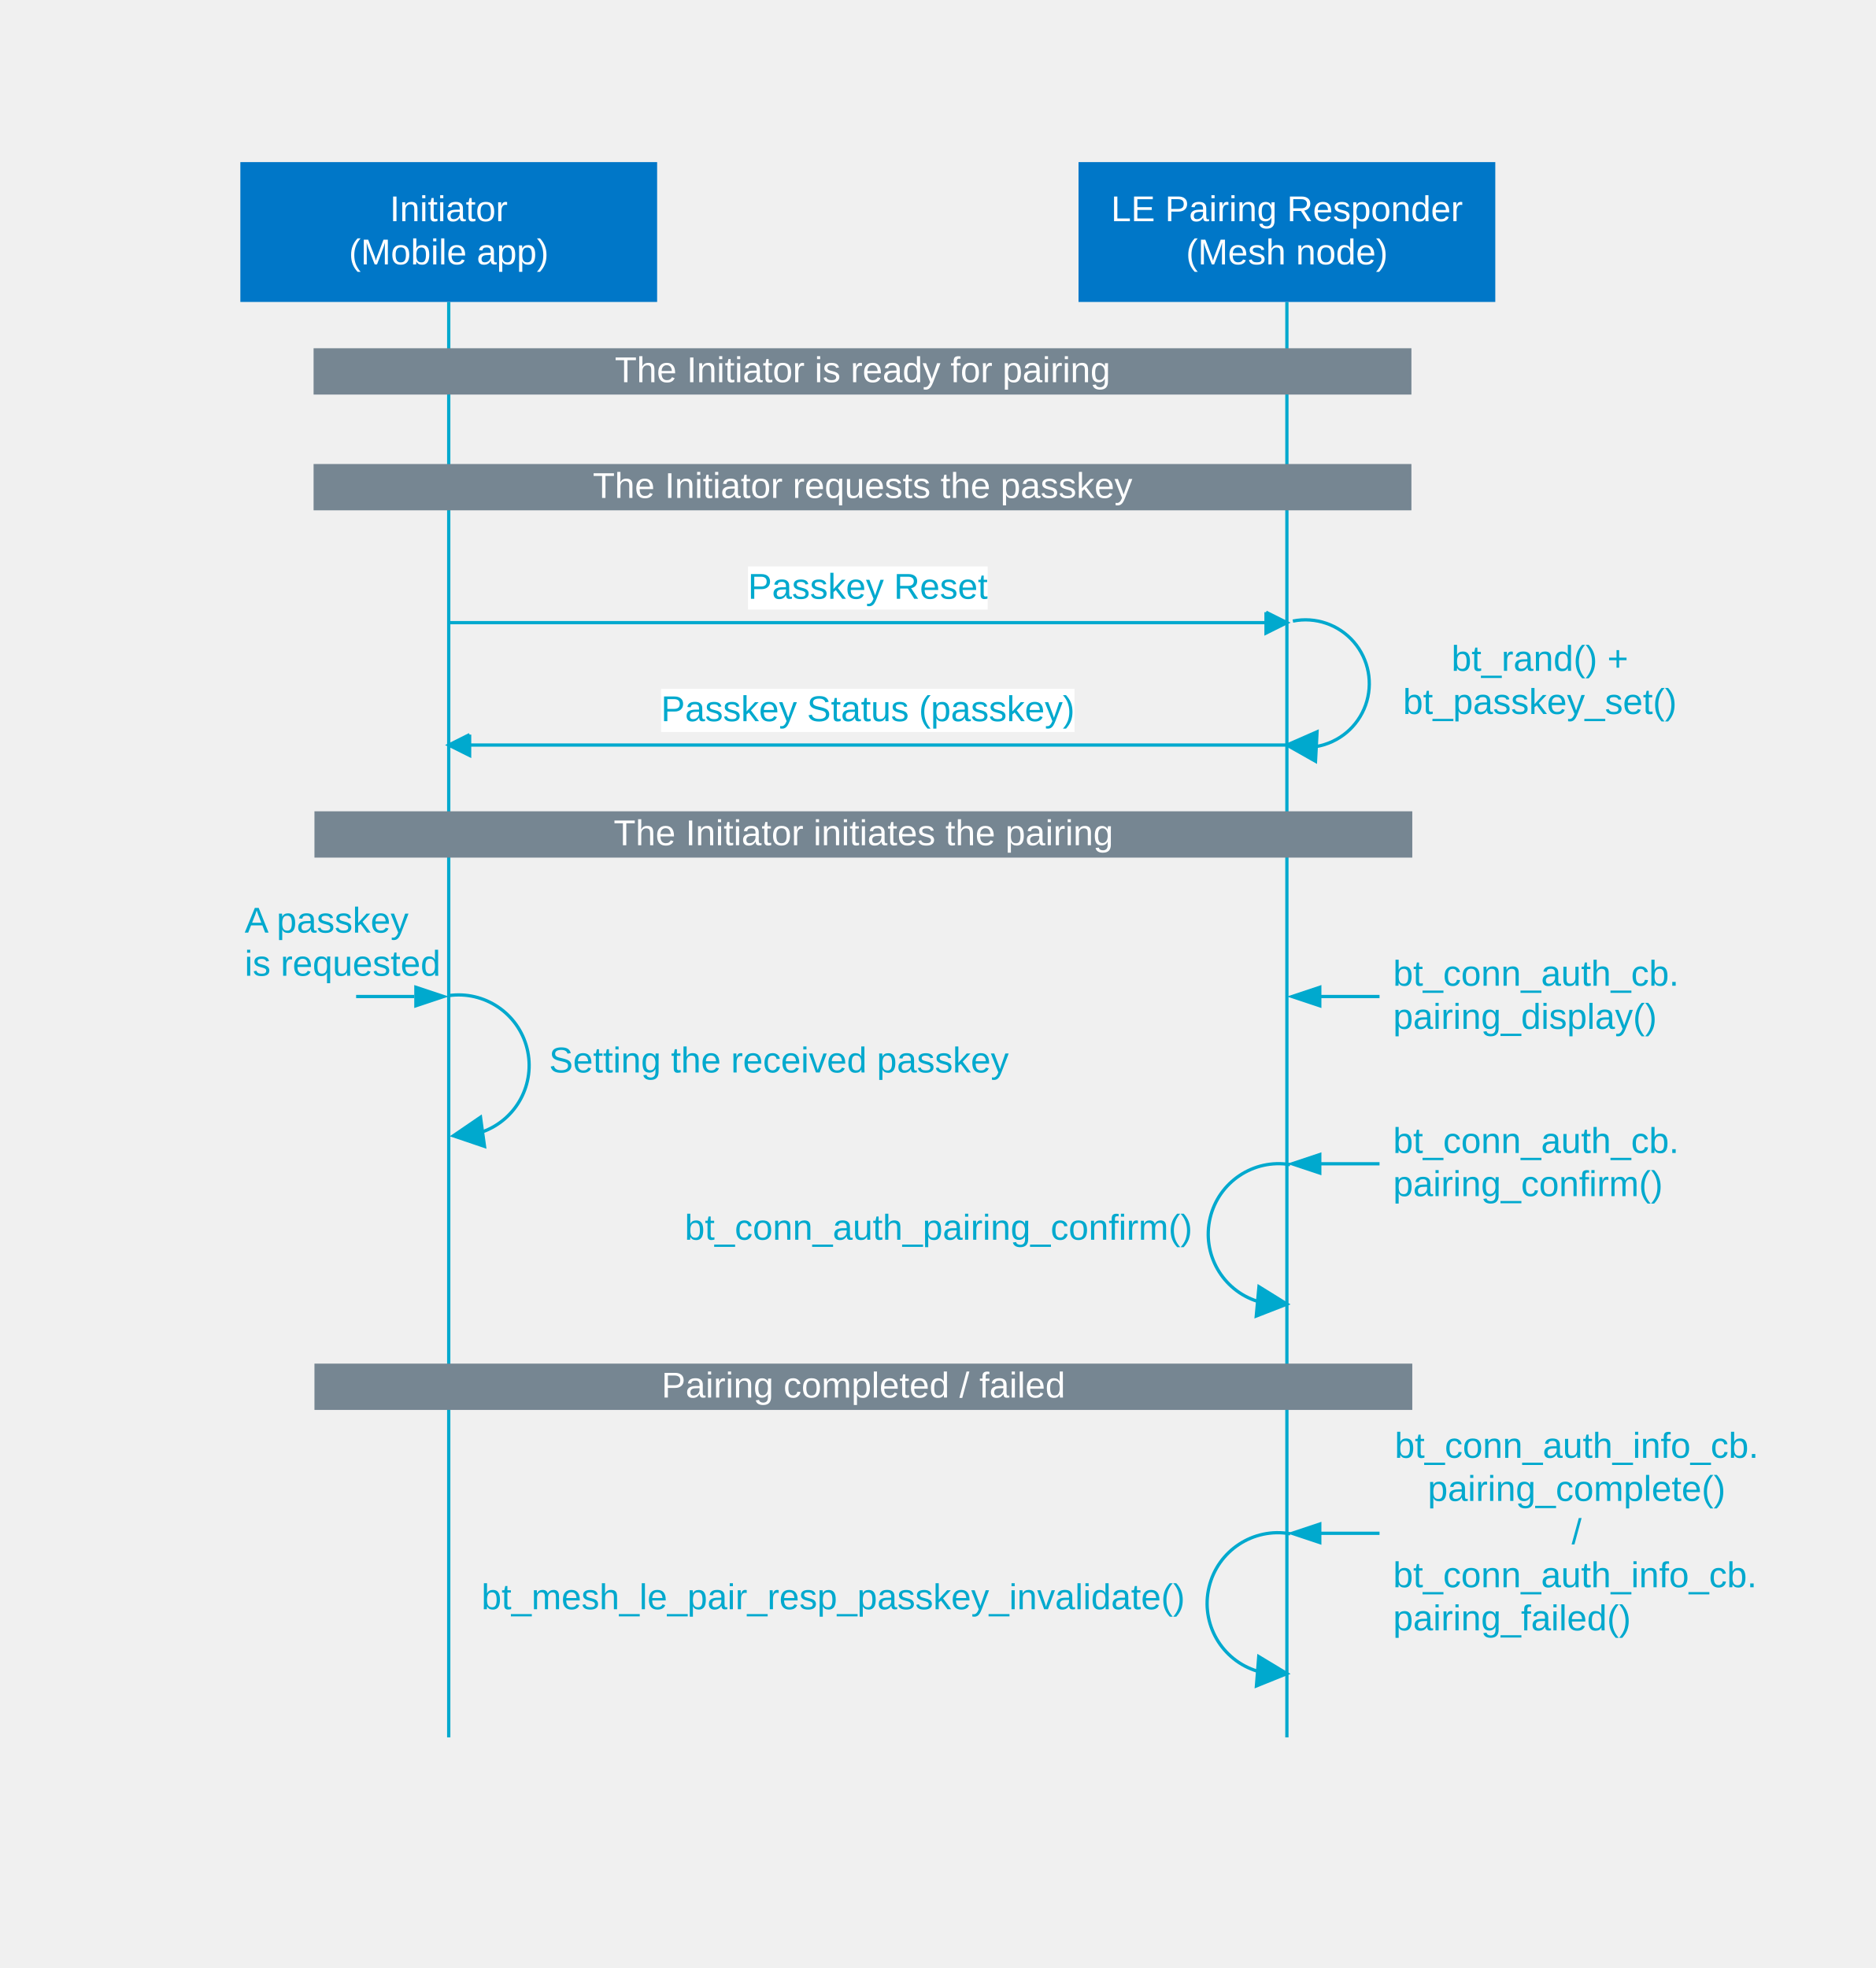
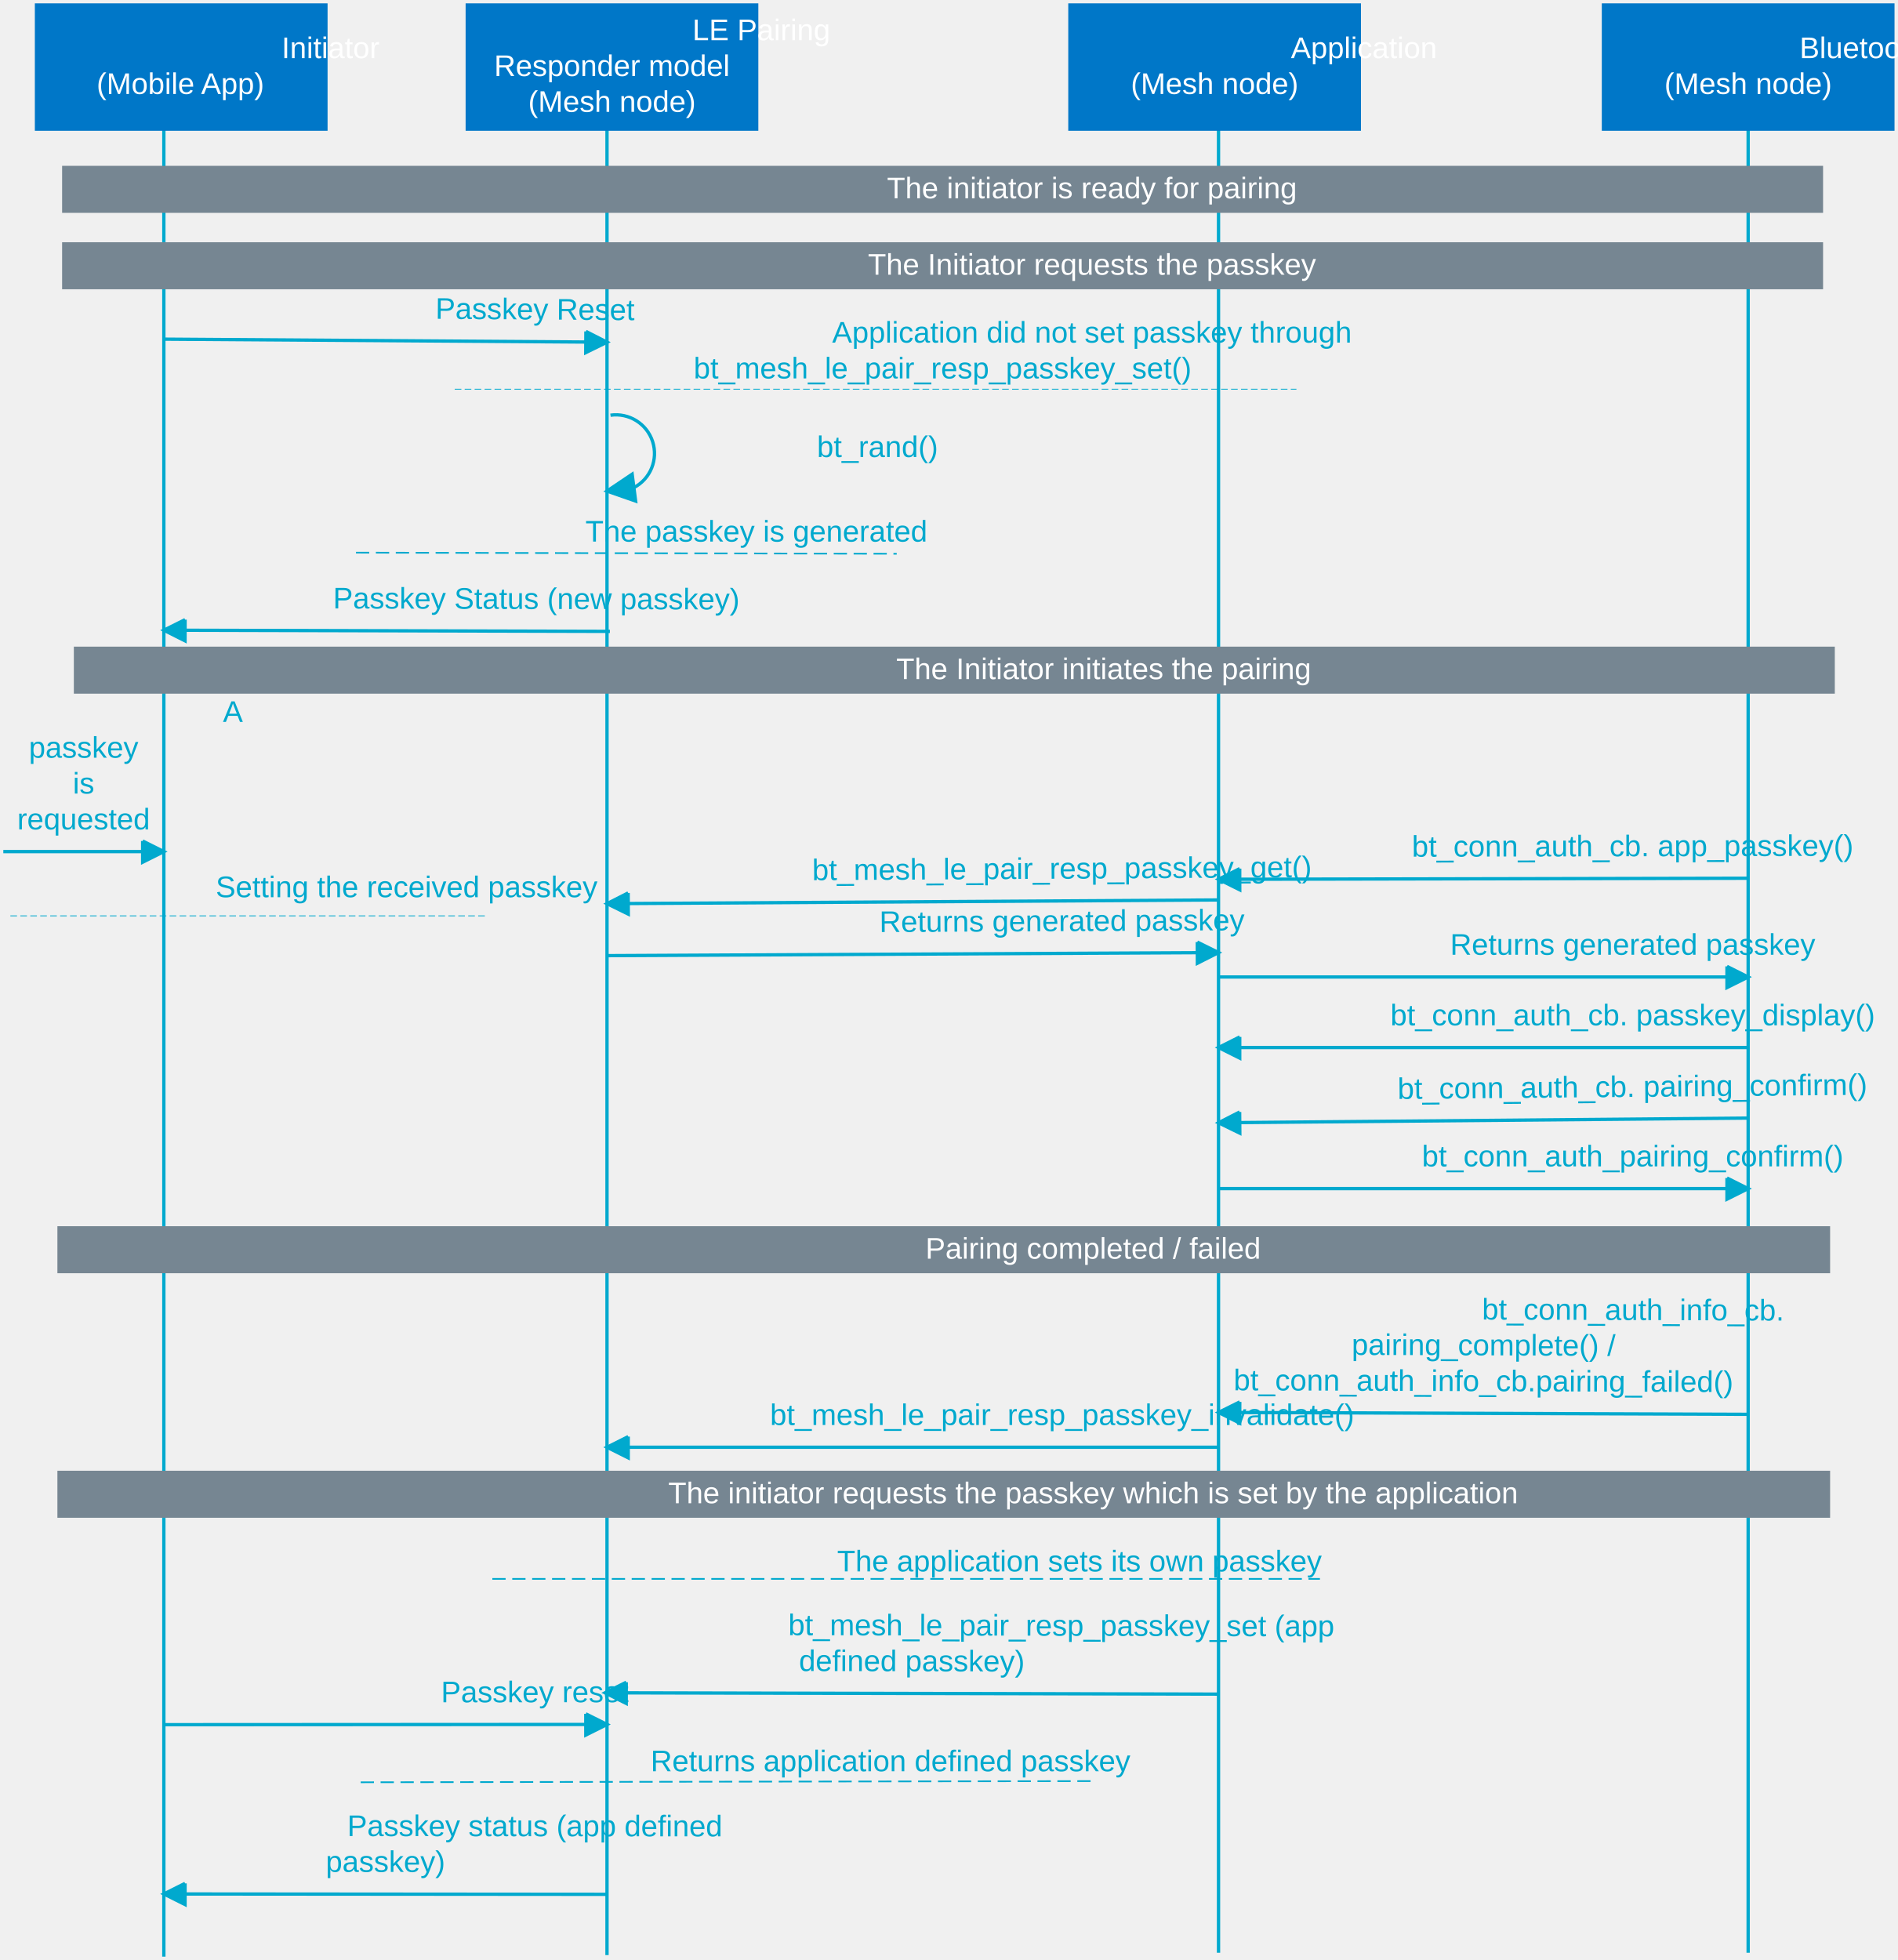
- <svg xmlns="http://www.w3.org/2000/svg" xmlns:xlink="http://www.w3.org/1999/xlink" width="7.973in" height="8.366in" viewBox="0 0 574.029 602.376" xml:space="preserve" color-interpolation-filters="sRGB" class="st16">
+ <svg xmlns="http://www.w3.org/2000/svg" xmlns:ns1="http://schemas.microsoft.com/visio/2003/SVGExtensions/" width="7.945in" height="8.205in" viewBox="0 0 572.037 590.736" xml:space="preserve" color-interpolation-filters="sRGB" class="st11">
+   <ns1:documentProperties ns1:langID="1035" ns1:viewMarkup="false" />
  <style type="text/css">
	
- 		.st1 {stroke:#c8ced3;stroke-dasharray:4,2;stroke-linecap:butt;stroke-width:0.5}
- 		.st2 {fill:#ffffff;stroke:none;stroke-linecap:butt}
- 		.st3 {fill:#c8ced3;font-family:Arial;font-size:0.917em}
- 		.st4 {stroke:#00a9ce;stroke-linecap:butt;stroke-width:1}
- 		.st5 {fill:#00a9ce}
- 		.st6 {fill:#ffffff;stroke:none;stroke-linecap:butt;stroke-width:7.2}
- 		.st7 {fill:#00a9ce;font-family:Arial;font-size:0.917em}
- 		.st8 {fill:none;stroke:none;stroke-width:1}
- 		.st9 {font-size:1em}
- 		.st10 {marker-start:url(#mrkr13-70);stroke:#00a9ce;stroke-linecap:butt;stroke-width:1}
- 		.st11 {fill:#00a9ce;fill-opacity:1;stroke:#00a9ce;stroke-opacity:1;stroke-width:0.284}
- 		.st12 {marker-end:url(#mrkr13-104);stroke:#00a9ce;stroke-linecap:butt;stroke-width:1}
- 		.st13 {fill:#0077c8;stroke:none;stroke-width:1}
- 		.st14 {fill:#ffffff;font-family:Arial;font-size:0.917em}
- 		.st15 {fill:#768692;stroke:none;stroke-width:1}
- 		.st16 {fill:none;fill-rule:evenodd;font-size:12px;overflow:visible;stroke-linecap:square;stroke-miterlimit:3}
+ 		.st1 {stroke:#00a9ce;stroke-linecap:butt;stroke-width:1}
+ 		.st2 {fill:#00a9ce}
+ 		.st3 {fill:#00a9ce;font-family:Arial;font-size:0.75em}
+ 		.st4 {fill:none;stroke:none;stroke-width:1}
+ 		.st5 {font-size:1em}
+ 		.st6 {fill:#0077c8;stroke:none;stroke-width:1}
+ 		.st7 {fill:#ffffff;font-family:Arial;font-size:0.75em}
+ 		.st8 {fill:#768692;stroke:none;stroke-width:1}
+ 		.st9 {stroke:#00a9ce;stroke-dasharray:4,2;stroke-linecap:butt;stroke-width:0.5}
+ 		.st10 {stroke:#00a9ce;stroke-dasharray:2,1;stroke-linecap:butt;stroke-width:0.25}
+ 		.st11 {fill:none;fill-rule:evenodd;font-size:12px;overflow:visible;stroke-linecap:square;stroke-miterlimit:3}
	
	</style>
-   <defs id="Markers">
-     <g id="lend13">
-       <path d="M 3 1 L 0 0 L 3 -1 L 3 1 " style="stroke:none" />
-     </g>
-     <marker id="mrkr13-70" class="st11" refX="10.2" orient="auto" markerUnits="strokeWidth" overflow="visible">
-       <use xlink:href="#lend13" transform="scale(3.52) " />
-     </marker>
-     <marker id="mrkr13-104" class="st11" refX="-10.56" orient="auto" markerUnits="strokeWidth" overflow="visible">
-       <use xlink:href="#lend13" transform="scale(-3.52,-3.52) " />
-     </marker>
-   </defs>
-   <g>
-     <g id="shape1-1" transform="translate(608.976,6.60004) rotate(90)" display="none">
-       <path d="M0 602.38 L595.28 602.38" class="st1" />
-       <rect x="269.206" y="595.776" width="56.864" height="13.2" class="st2" />
-       <text x="269.21" y="605.68" class="st3">Max 800 px</text>
-     </g>
-     <g id="shape2-6" transform="translate(6.60004,-595.776)" display="none">
-       <path d="M0 602.38 L566.93 602.38" class="st1" />
-       <rect x="255.033" y="595.776" width="56.864" height="13.2" class="st2" />
-       <text x="255.03" y="605.68" class="st3">Max 780 px</text>
-     </g>
-     <g id="shape3-11" transform="translate(1175.74,6.60006) rotate(90)" display="none">
-       <path d="M0 602.38 L595.28 602.38" class="st1" />
-     </g>
-     <g id="shape4-14" transform="translate(6.60004,-0.500009)" display="none">
-       <path d="M0 602.38 L566.93 602.38" class="st1" />
-     </g>
-     <g id="shape5-17" transform="translate(739.697,92.4229) rotate(90)">
-       <path d="M0 602.38 L439.37 602.38" class="st4" />
-     </g>
-     <g id="shape6-20" transform="translate(996.232,92.4229) rotate(90)">
-       <path d="M0 602.38 L439.37 602.38" class="st4" />
-     </g>
-     <g id="shape7-23" transform="translate(137.321,-411.797)">
-       <path d="M250.14 599.18 L250.14 605.57 L256.54 602.38 L250.14 599.18 Z" class="st5" />
-       <path d="M250.14 599.18 L250.14 605.57 L256.54 602.38 L250.14 599.18" class="st4" />
-       <path d="M0 602.38 L250.14 602.38" class="st4" />
-       <rect x="91.586" y="585.176" width="73.364" height="13.2" class="st6" />
-       <text x="91.59" y="595.08" class="st7">Passkey Reset</text>
-     </g>
-     <g id="shape8-29" transform="translate(979.624,83.3106) rotate(79.4332)">
-       <path d="M36.96 593.62 L32.58 592.57 L34.86 602.38 L41.34 594.68 L36.96 593.62 Z" class="st5" />
-       <path d="M-2.1 593.62 A19.532 19.532 0 1 1 36.96 593.62" class="st4" />
-       <path d="M36.96 593.62 L32.58 592.57 L34.86 602.38 L41.34 594.68 L36.96 593.62" class="st4" />
-     </g>
-     <g id="shape9-33" transform="translate(422.566,-366.691)">
-       <rect x="0" y="548.294" width="97.432" height="54.082" class="st8" />
-       <text x="21.66" y="572.03" class="st7">bt_rand() + <tspan x="6.83" dy="1.2em" class="st9">bt_passkey_set()</tspan>
-       </text>
-     </g>
-     <g id="shape10-37" transform="translate(713.304,162.145) rotate(76.0017)">
-       <path d="M41.99 593.43 L37.51 592.94 L41.01 602.38 L46.46 593.91 L41.99 593.43 Z" class="st5" />
-       <path d="M-0.97 593.43 A21.591 21.591 0 0 1 41.99 593.43" class="st4" />
-       <path d="M41.99 593.43 L37.51 592.94 L41.01 602.38 L46.46 593.91 L41.99 593.43" class="st4" />
-     </g>
-     <g id="shape11-41" transform="translate(159.998,-250.359)">
-       <rect x="0" y="548.294" width="156.694" height="54.082" class="st8" />
-       <text x="8.03" y="578.63" class="st7">Setting the received passkey</text>
-     </g>
-     <g id="shape12-44" transform="translate(-192.229,260.019) rotate(-76.6447)">
-       <path d="M-1.26 593.46 L3.19 592.83 L0 602.38 L-5.72 594.1 L-1.26 593.46 Z" class="st5" />
-       <path d="M-1.26 593.46 A21.564 21.564 0 0 1 41.76 593.46" class="st4" />
-       <path d="M-1.26 593.46 L3.19 592.83 L0 602.38 L-5.72 594.1 L-1.26 593.46" class="st4" />
-     </g>
-     <g id="shape13-48" transform="translate(201.827,-199.164)">
-       <rect x="0" y="548.294" width="170.769" height="54.082" class="st8" />
-       <text x="7.73" y="578.63" class="st7">bt_conn_auth_pairing_confirm()</text>
-     </g>
-     <g id="shape14-51" transform="translate(-192.229,373.121) rotate(-76.6447)">
-       <path d="M-1.37 593.48 L3.07 592.79 L0 602.38 L-5.82 594.17 L-1.37 593.48 Z" class="st5" />
-       <path d="M-1.37 593.48 A21.656 21.656 0 0 1 41.87 593.48" class="st4" />
-       <path d="M-1.37 593.48 L3.07 592.79 L0 602.38 L-5.82 594.17 L-1.37 593.48" class="st4" />
-     </g>
-     <g id="shape15-55" transform="translate(137.321,-86.0613)">
-       <rect x="0" y="548.294" width="235.276" height="54.082" class="st8" />
-       <text x="10.02" y="578.63" class="st7">bt_mesh_le_pair_resp_passkey_invalidate()</text>
-     </g>
-     <g id="shape16-58" transform="translate(137.321,-374.333)">
-       <path d="M6.39 599.18 L6.39 605.57 L0 602.38 L6.39 599.18 Z" class="st5" />
-       <path d="M6.39 599.18 L6.39 605.57 L0 602.38 L6.39 599.18" class="st4" />
-       <path d="M6.39 602.38 L256.54 602.38" class="st4" />
-       <rect x="64.993" y="585.176" width="126.549" height="13.2" class="st6" />
-       <text x="64.99" y="595.08" class="st7">Passkey Status (passkey)</text>
-     </g>
-     <g id="group17-64" transform="translate(393.856,-290.268)">
-       <g id="shape18-65">
-         <path d="M10.2 595.29 L10.56 595.29 L28.35 595.29" class="st10" />
+   <g ns1:mID="0" ns1:index="1" ns1:groupContext="foregroundPage">
+     <ns1:pageProperties ns1:drawingScale="0.0393701" ns1:pageScale="0.0393701" ns1:drawingUnits="24" ns1:shadowOffsetX="8.50394" ns1:shadowOffsetY="-8.50394" />
+     <ns1:layer ns1:name="Connector" ns1:index="0" />
+     <g id="shape1016-1" ns1:mID="1016" ns1:groupContext="shape" transform="translate(1117.66,20.2047) rotate(90)">
+       <ns1:userDefs>
+         <ns1:ud ns1:nameU="visVersion" ns1:prompt="" ns1:val="VT0(17):26" />
+       </ns1:userDefs>
+       <path d="M0 590.74 L568.35 590.74" class="st1" />
+     </g>
+     <g id="shape1013-4" ns1:mID="1013" ns1:groupContext="shape" transform="translate(958.022,20.2047) rotate(90)">
+       <ns1:userDefs>
+         <ns1:ud ns1:nameU="visVersion" ns1:prompt="" ns1:val="VT0(17):26" />
+       </ns1:userDefs>
+       <path d="M0 590.74 L568.35 590.74" class="st1" />
+     </g>
+     <g id="shape5-7" ns1:mID="5" ns1:groupContext="shape" transform="translate(640.126,20.2047) rotate(90)">
+       <ns1:userDefs>
+         <ns1:ud ns1:nameU="visVersion" ns1:prompt="" ns1:val="VT0(17):26" />
+       </ns1:userDefs>
+       <path d="M0 590.74 L569.53 590.74" class="st1" />
+     </g>
+     <g id="shape6-10" ns1:mID="6" ns1:groupContext="shape" transform="translate(773.701,20.2047) rotate(90)">
+       <ns1:userDefs>
+         <ns1:ud ns1:nameU="visVersion" ns1:prompt="" ns1:val="VT0(17):26" />
+       </ns1:userDefs>
+       <path d="M0 590.74 L569.06 590.74" class="st1" />
+     </g>
+     <g id="shape7-13" ns1:mID="7" ns1:groupContext="shape" transform="translate(53.4342,-488.515) rotate(0.392204)">
+       <ns1:userDefs>
+         <ns1:ud ns1:nameU="Scale" ns1:val="VT0(1):26" />
+         <ns1:ud ns1:nameU="AntiScale" ns1:val="VT0(1):26" />
+         <ns1:ud ns1:nameU="visVersion" ns1:val="VT0(17):26" />
+       </ns1:userDefs>
+       <ns1:textBlock ns1:margins="rect(4,4,4,4)" ns1:tabSpace="42.5197" ns1:verticalAlign="2" />
+       <ns1:textRect cx="66.789" cy="590.736" width="133.58" height="0" />
+       <path d="M127.19 587.54 L127.19 593.93 L133.58 590.74 L127.19 587.54 Z" class="st2" />
+       <path d="M127.19 587.54 L127.19 593.93 L133.58 590.74 L127.19 587.54" class="st1" />
+       <path d="M0 590.74 L127.19 590.74" class="st1" />
+       <text x="36.78" y="584.04" class="st3" ns1:langID="1033">
+         <ns1:paragraph ns1:horizAlign="1" />
+         <ns1:tabList />Passkey Reset</text>
+     </g>
+     <g id="shape8-18" ns1:mID="8" ns1:groupContext="shape" transform="translate(738.923,-52.6922) rotate(72.084)">
+       <ns1:userDefs>
+         <ns1:ud ns1:nameU="Scale" ns1:val="VT0(1):26" />
+         <ns1:ud ns1:nameU="AntiScale" ns1:val="VT0(1):26" />
+         <ns1:ud ns1:nameU="visVersion" ns1:val="VT0(17):26" />
+       </ns1:userDefs>
+       <path d="M21.44 582.71 L17.42 581.96 L19.94 590.74 L25.45 583.46 L21.44 582.71 Z" class="st2" />
+       <path d="M-1.5 582.71 A11.643 11.643 0 0 1 21.44 582.71" class="st1" />
+       <path d="M21.44 582.71 L17.42 581.96 L19.94 590.74 L25.45 583.46 L21.44 582.71" class="st1" />
+     </g>
+     <g id="shape9-22" ns1:mID="9" ns1:groupContext="shape" transform="translate(188.087,-449.681)">
+       <ns1:userDefs>
+         <ns1:ud ns1:nameU="visVersion" ns1:val="VT0(15):26" />
+       </ns1:userDefs>
+       <ns1:textBlock ns1:margins="rect(4,4,4,4)" ns1:tabSpace="42.5197" />
+       <ns1:textRect cx="31.401" cy="584.724" width="62.81" height="12.023" />
+       <rect x="0" y="578.713" width="62.801" height="12.023" class="st4" />
+       <text x="13.14" y="587.42" class="st3" ns1:langID="1044">
+         <ns1:paragraph ns1:horizAlign="1" />
+         <ns1:tabList />bt_rand()</text>
+     </g>
+     <g id="shape16-25" ns1:mID="16" ns1:groupContext="shape" transform="translate(50.9473,-400.801) rotate(0.151)">
+       <ns1:userDefs>
+         <ns1:ud ns1:nameU="Scale" ns1:val="VT0(1):26" />
+         <ns1:ud ns1:nameU="AntiScale" ns1:val="VT0(1):26" />
+         <ns1:ud ns1:nameU="visVersion" ns1:val="VT0(17):26" />
+       </ns1:userDefs>
+       <ns1:textBlock ns1:margins="rect(4,4,4,4)" ns1:tabSpace="42.5197" ns1:verticalAlign="2" />
+       <ns1:textRect cx="67.222" cy="590.736" width="134.45" height="0" />
+       <path d="M6.39 587.54 L6.39 593.93 L0 590.74 L6.39 587.54 Z" class="st2" />
+       <path d="M6.39 587.54 L6.39 593.93 L0 590.74 L6.39 587.54" class="st1" />
+       <path d="M6.39 590.74 L134.44 590.74" class="st1" />
+       <text x="5.95" y="584.04" class="st3" ns1:langID="1033">
+         <ns1:paragraph ns1:horizAlign="1" />
+         <ns1:tabList />Passkey Status (<tspan class="st5" ns1:langID="1044">new </tspan>passkey)</text>
+     </g>
+     <g id="shape29-31" ns1:mID="29" ns1:groupContext="shape" transform="translate(10.5056,-551.326)">
+       <ns1:textBlock ns1:margins="rect(4,4,4,4)" />
+       <ns1:textRect cx="44.114" cy="571.531" width="88.23" height="38.409" />
+       <rect x="0" y="552.326" width="88.228" height="38.409" class="st6" />
+       <text x="29.36" y="568.83" class="st7" ns1:langID="1033">
+         <ns1:paragraph ns1:horizAlign="1" ns1:bulletSize="0.166667" />
+         <ns1:tabList />Initiator<ns1:newlineChar />
+         <tspan x="18.6" dy="1.2em" class="st5" ns1:langID="1044">(Mobile App)</tspan>
+       </text>
+     </g>
+     <g id="shape30-35" ns1:mID="30" ns1:groupContext="shape" transform="translate(140.345,-551.326)">
+       <ns1:textBlock ns1:margins="rect(4,4,4,4)" />
+       <ns1:textRect cx="44.114" cy="571.531" width="88.23" height="38.409" />
+       <rect x="0" y="552.326" width="88.228" height="38.409" class="st6" />
+       <text x="23.35" y="563.43" class="st7" ns1:langID="1044">
+         <ns1:paragraph ns1:horizAlign="1" ns1:bulletSize="0.166667" />
+         <ns1:tabList />LE Pairing <tspan x="8.59" dy="1.2em" class="st5">Responder model<ns1:newlineChar />
+         </tspan>
+         <tspan x="18.85" dy="1.2em" class="st5">(Mesh node)</tspan>
+       </text>
+     </g>
+     <g id="shape31-40" ns1:mID="31" ns1:groupContext="shape" transform="translate(18.7209,-526.591)">
+       <ns1:textBlock ns1:margins="rect(4,4,4,4)" />
+       <ns1:textRect cx="265.391" cy="583.649" width="530.79" height="14.173" />
+       <rect x="0" y="576.563" width="530.783" height="14.173" class="st8" />
+       <text x="203.61" y="586.35" class="st7" ns1:langID="1044">
+         <ns1:paragraph ns1:horizAlign="1" ns1:bulletSize="0.166667" />
+         <ns1:tabList />The initiator is ready for pairing</text>
+     </g>
+     <g id="shape32-43" ns1:mID="32" ns1:groupContext="shape" transform="translate(18.7209,-503.559)">
+       <ns1:textBlock ns1:margins="rect(4,4,4,4)" />
+       <ns1:textRect cx="265.391" cy="583.649" width="530.79" height="14.173" />
+       <rect x="0" y="576.563" width="530.783" height="14.173" class="st8" />
+       <text x="197.86" y="586.35" class="st7" ns1:langID="1044">
+         <ns1:paragraph ns1:horizAlign="1" ns1:bulletSize="0.166667" />
+         <ns1:tabList />The <tspan class="st5" ns1:langID="1033">Initiator requests the passkey</tspan>
+       </text>
+     </g>
+     <g id="shape33-47" ns1:mID="33" ns1:groupContext="shape" transform="translate(22.2598,-381.669)">
+       <ns1:textBlock ns1:margins="rect(4,4,4,4)" />
+       <ns1:textRect cx="265.391" cy="583.649" width="530.79" height="14.173" />
+       <rect x="0" y="576.563" width="530.783" height="14.173" class="st8" />
+       <text x="202.86" y="586.35" class="st7" ns1:langID="1044">
+         <ns1:paragraph ns1:horizAlign="1" ns1:bulletSize="0.166667" />
+         <ns1:tabList />The Initiator initiates the pairing</text>
+     </g>
+     <g id="shape34-50" ns1:mID="34" ns1:groupContext="shape" transform="translate(17.3036,-206.984)">
+       <ns1:textBlock ns1:margins="rect(4,4,4,4)" />
+       <ns1:textRect cx="267.161" cy="583.649" width="534.33" height="14.173" />
+       <rect x="0" y="576.563" width="534.322" height="14.173" class="st8" />
+       <text x="216.63" y="586.35" class="st7" ns1:langID="1033">
+         <ns1:paragraph ns1:horizAlign="1" ns1:bulletSize="0.166667" />
+         <ns1:tabList />Pairing completed / failed</text>
+     </g>
+     <g id="group37-53" transform="translate(293.039,-315.947)" ns1:mID="37" ns1:groupContext="group">
+       <g id="shape39-54" ns1:mID="39" ns1:groupContext="shape" transform="translate(86.6262,-3.54326)">
+         <rect x="0" y="583.649" width="97.432" height="7.087" class="st4" />
      </g>
-       <g id="shape19-71" transform="translate(28.5059,-3.54326)">
-         <rect x="0" y="595.289" width="97.636" height="7.087" class="st8" />
-         <text x="4" y="595.53" class="st7">bt_conn_auth_cb.<tspan x="4" dy="1.2em" class="st9">pairing_display()</tspan>
-         </text>
-       </g>
-     </g>
-     <g id="group20-75" transform="translate(393.856,-239.073)">
-       <g id="shape21-76">
-         <path d="M10.2 595.29 L10.56 595.29 L28.35 595.29" class="st10" />
-       </g>
-       <g id="shape22-81" transform="translate(28.5059,-3.54326)">
-         <rect x="0" y="595.289" width="97.636" height="7.087" class="st8" />
-         <text x="4" y="595.53" class="st7">bt_conn_auth_cb.<tspan x="4" dy="1.2em" class="st9">pairing_confirm()</tspan>
-         </text>
-       </g>
-     </g>
-     <g id="group23-85" transform="translate(393.856,-125.97)">
-       <g id="shape24-86">
-         <path d="M10.2 595.29 L10.56 595.29 L28.35 595.29" class="st10" />
-       </g>
-       <g id="shape25-91" transform="translate(28.5059,-3.54326)">
-         <rect x="0" y="595.289" width="120.313" height="7.087" class="st8" />
-         <text x="4.5" y="575.73" class="st7">bt_conn_auth_info_cb.<tspan x="14.61" dy="1.2em" class="st9">pairing_complete() </tspan>
-           <tspan x="58.63" dy="1.2em" class="st9">/ </tspan>
-           <tspan x="4" dy="1.2em" class="st9">bt_conn_auth_info_cb.</tspan>
-           <tspan x="4" dy="1.2em" class="st9">pairing_failed()</tspan>
-         </text>
-       </g>
-     </g>
-     <g id="group26-98" transform="translate(70.8661,-290.268)">
-       <g id="shape27-99" transform="translate(38.1083,0)">
-         <path d="M0 595.29 L17.79 595.29" class="st12" />
-       </g>
-       <g id="shape28-105" transform="translate(-7.99361E-15,-7.39929)">
-         <rect x="0" y="570.486" width="83.259" height="31.89" class="st8" />
-         <text x="4" y="583.13" class="st7">A passkey <tspan x="4" dy="1.2em" class="st9">is requested</tspan>
-         </text>
-       </g>
-     </g>
-     <g id="shape29-109" transform="translate(73.5413,-509.953)">
-       <rect x="0" y="559.572" width="127.559" height="42.803" class="st13" />
-       <text x="45.74" y="577.67" class="st14">Initiator <tspan x="33.21" dy="1.2em" class="st9">(Mobile app)</tspan>
-       </text>
-     </g>
-     <g id="shape30-113" transform="translate(330.077,-509.953)">
-       <rect x="0" y="559.572" width="127.559" height="42.803" class="st13" />
-       <text x="9.97" y="577.67" class="st14">LE Pairing Responder <tspan x="32.9" dy="1.2em" class="st9">(Mesh node)</tspan>
-       </text>
-     </g>
-     <g id="shape31-117" transform="translate(95.953,-481.606)">
-       <rect x="0" y="588.202" width="336.012" height="14.173" class="st15" />
-       <text x="92.19" y="598.59" class="st14">The Initiator is ready for pairing</text>
-     </g>
-     <g id="shape32-120" transform="translate(95.953,-446.173)">
-       <rect x="0" y="588.202" width="336.012" height="14.173" class="st15" />
-       <text x="85.46" y="598.59" class="st14">The Initiator requests the passkey</text>
-     </g>
-     <g id="shape33-123" transform="translate(96.2185,-339.874)">
-       <rect x="0" y="588.202" width="336.012" height="14.173" class="st15" />
-       <text x="91.57" y="598.59" class="st14">The Initiator initiates the pairing</text>
-     </g>
-     <g id="shape34-126" transform="translate(96.2185,-170.817)">
-       <rect x="0" y="588.202" width="336.012" height="14.173" class="st15" />
-       <text x="106.25" y="598.59" class="st14">Pairing completed / failed</text>
+     </g>
+     <g id="shape1006-56" ns1:mID="1006" ns1:groupContext="shape" transform="translate(321.99,-551.326)">
+       <ns1:textBlock ns1:margins="rect(4,4,4,4)" />
+       <ns1:textRect cx="44.114" cy="571.531" width="88.23" height="38.409" />
+       <rect x="0" y="552.326" width="88.228" height="38.409" class="st6" />
+       <text x="22.1" y="568.83" class="st7" ns1:langID="1044">
+         <ns1:paragraph ns1:horizAlign="1" ns1:bulletSize="0.166667" />
+         <ns1:tabList />Application<ns1:newlineChar />
+         <tspan x="18.85" dy="1.2em" class="st5">(Mesh node)</tspan>
+       </text>
+     </g>
+     <g id="shape1007-60" ns1:mID="1007" ns1:groupContext="shape" transform="translate(482.809,-551.326)">
+       <ns1:textBlock ns1:margins="rect(4,4,4,4)" />
+       <ns1:textRect cx="44.114" cy="571.531" width="88.23" height="38.409" />
+       <rect x="0" y="552.326" width="88.228" height="38.409" class="st6" />
+       <text x="14.6" y="568.83" class="st7" ns1:langID="1044">
+         <ns1:paragraph ns1:horizAlign="1" ns1:bulletSize="0.166667" />
+         <ns1:tabList />Bluetooth Host<ns1:newlineChar />
+         <tspan x="18.85" dy="1.2em" class="st5">(Mesh node)</tspan>
+       </text>
+     </g>
+     <g id="shape1009-64" ns1:mID="1009" ns1:groupContext="shape" transform="translate(116.689,-422.417)">
+       <rect x="0" y="578.713" width="140.315" height="12.023" class="st4" />
+     </g>
+     <g id="shape1011-66" ns1:mID="1011" ns1:groupContext="shape" transform="translate(1,-334.071)">
+       <ns1:userDefs>
+         <ns1:ud ns1:nameU="Scale" ns1:val="VT0(1):26" />
+         <ns1:ud ns1:nameU="AntiScale" ns1:val="VT0(1):26" />
+         <ns1:ud ns1:nameU="visVersion" ns1:val="VT0(17):26" />
+       </ns1:userDefs>
+       <ns1:textBlock ns1:margins="rect(4,4,4,4)" ns1:tabSpace="42.5197" ns1:verticalAlign="2" />
+       <ns1:textRect cx="24.195" cy="590.736" width="48.4" height="0" />
+       <path d="M42 587.54 L42 593.93 L48.39 590.74 L42 587.54 Z" class="st2" />
+       <path d="M42 587.54 L42 593.93 L48.39 590.74 L42 587.54" class="st1" />
+       <path d="M0 590.74 L42 590.74" class="st1" />
+       <text x="21.19" y="551.64" class="st3" ns1:langID="1044">
+         <ns1:paragraph ns1:horizAlign="1" />
+         <ns1:tabList />A <tspan x="7.69" dy="1.2em" class="st5">passkey </tspan>
+         <tspan x="20.95" dy="1.2em" class="st5">is </tspan>
+         <tspan x="4.18" dy="1.2em" class="st5">requested</tspan>
+       </text>
+     </g>
+     <g id="shape1012-74" ns1:mID="1012" ns1:groupContext="shape" transform="translate(22.2598,-307.614)">
+       <rect x="0" y="576.563" width="127.559" height="14.173" class="st4" />
+     </g>
+     <g id="shape1017-76" ns1:mID="1017" ns1:groupContext="shape" transform="translate(366.129,-325.726) rotate(-0.112181)">
+       <ns1:userDefs>
+         <ns1:ud ns1:nameU="Scale" ns1:val="VT0(1):26" />
+         <ns1:ud ns1:nameU="AntiScale" ns1:val="VT0(1):26" />
+         <ns1:ud ns1:nameU="visVersion" ns1:val="VT0(17):26" />
+       </ns1:userDefs>
+       <ns1:textBlock ns1:margins="rect(4,4,4,4)" ns1:tabSpace="42.5197" ns1:verticalAlign="2" />
+       <ns1:textRect cx="79.819" cy="590.736" width="159.64" height="0" />
+       <path d="M6.39 587.54 L6.39 593.93 L0 590.74 L6.39 587.54 Z" class="st2" />
+       <path d="M6.39 587.54 L6.39 593.93 L0 590.74 L6.39 587.54" class="st1" />
+       <path d="M6.39 590.74 L159.64 590.74" class="st1" />
+       <text x="13.27" y="584.04" class="st3" ns1:langID="1033">
+         <ns1:paragraph ns1:horizAlign="1" />
+         <ns1:tabList />bt_conn_auth_cb<tspan class="st5" ns1:langID="1044">. app_passkey()</tspan>
+       </text>
+     </g>
+     <g id="shape1018-82" ns1:mID="1018" ns1:groupContext="shape" transform="translate(179.386,-318.369) rotate(-0.347227)">
+       <ns1:userDefs>
+         <ns1:ud ns1:nameU="Scale" ns1:val="VT0(1):26" />
+         <ns1:ud ns1:nameU="AntiScale" ns1:val="VT0(1):26" />
+         <ns1:ud ns1:nameU="visVersion" ns1:val="VT0(17):26" />
+       </ns1:userDefs>
+       <ns1:textBlock ns1:margins="rect(4,4,4,4)" ns1:tabSpace="42.5197" ns1:verticalAlign="2" />
+       <ns1:textRect cx="92.162" cy="590.736" width="184.33" height="0" />
+       <path d="M6.39 587.54 L6.39 593.93 L0 590.74 L6.39 587.54 Z" class="st2" />
+       <path d="M6.39 587.54 L6.39 593.93 L0 590.74 L6.39 587.54" class="st1" />
+       <path d="M6.39 590.74 L184.32 590.74" class="st1" />
+       <text x="16.87" y="584.04" class="st3" ns1:langID="1044">
+         <ns1:paragraph ns1:horizAlign="1" />
+         <ns1:tabList />bt_mesh_le_pair_resp_passkey_get()</text>
+     </g>
+     <g id="shape1019-87" ns1:mID="1019" ns1:groupContext="shape" transform="translate(179.995,-302.705) rotate(-0.288158)">
+       <ns1:userDefs>
+         <ns1:ud ns1:nameU="Scale" ns1:val="VT0(1):26" />
+         <ns1:ud ns1:nameU="AntiScale" ns1:val="VT0(1):26" />
+         <ns1:ud ns1:nameU="visVersion" ns1:val="VT0(17):26" />
+       </ns1:userDefs>
+       <ns1:textBlock ns1:margins="rect(4,4,4,4)" ns1:tabSpace="42.5197" ns1:verticalAlign="2" />
+       <ns1:textRect cx="92.161" cy="590.736" width="184.33" height="0" />
+       <path d="M177.93 587.54 L177.93 593.93 L184.32 590.74 L177.93 587.54 Z" class="st2" />
+       <path d="M177.93 587.54 L177.93 593.93 L184.32 590.74 L177.93 587.54" class="st1" />
+       <path d="M0 590.74 L177.93 590.74" class="st1" />
+       <text x="37.13" y="584.04" class="st3" ns1:langID="1044">
+         <ns1:paragraph ns1:horizAlign="1" />
+         <ns1:tabList />Returns generated passkey</text>
+     </g>
+     <g id="shape1021-92" ns1:mID="1021" ns1:groupContext="shape" transform="translate(367.286,-275.016) rotate(2.04638E-06)">
+       <ns1:userDefs>
+         <ns1:ud ns1:nameU="Scale" ns1:val="VT0(1):26" />
+         <ns1:ud ns1:nameU="AntiScale" ns1:val="VT0(1):26" />
+         <ns1:ud ns1:nameU="visVersion" ns1:val="VT0(17):26" />
+       </ns1:userDefs>
+       <ns1:textBlock ns1:margins="rect(4,4,4,4)" ns1:tabSpace="42.5197" ns1:verticalAlign="2" />
+       <ns1:textRect cx="79.819" cy="590.736" width="159.64" height="0" />
+       <path d="M6.39 587.54 L6.39 593.93 L0 590.74 L6.39 587.54 Z" class="st2" />
+       <path d="M6.39 587.54 L6.39 593.93 L0 590.74 L6.39 587.54" class="st1" />
+       <path d="M6.39 590.74 L159.64 590.74" class="st1" />
+       <text x="6.77" y="584.04" class="st3" ns1:langID="1033">
+         <ns1:paragraph ns1:horizAlign="1" />
+         <ns1:tabList />bt_conn_auth_cb<tspan class="st5" ns1:langID="1044">. passkey_display()</tspan>
+       </text>
+     </g>
+     <g id="shape1022-98" ns1:mID="1022" ns1:groupContext="shape" transform="translate(362.041,-252.315) rotate(-0.508679)">
+       <ns1:userDefs>
+         <ns1:ud ns1:nameU="Scale" ns1:val="VT0(1):26" />
+         <ns1:ud ns1:nameU="AntiScale" ns1:val="VT0(1):26" />
+         <ns1:ud ns1:nameU="visVersion" ns1:val="VT0(17):26" />
+       </ns1:userDefs>
+       <ns1:textBlock ns1:margins="rect(4,4,4,4)" ns1:tabSpace="42.5197" ns1:verticalAlign="2" />
+       <ns1:textRect cx="79.822" cy="590.736" width="159.65" height="0" />
+       <path d="M6.39 587.54 L6.39 593.93 L0 590.74 L6.39 587.54 Z" class="st2" />
+       <path d="M6.39 587.54 L6.39 593.93 L0 590.74 L6.39 587.54" class="st1" />
+       <path d="M6.39 590.74 L159.64 590.74" class="st1" />
+       <text x="9.03" y="584.04" class="st3" ns1:langID="1044">
+         <ns1:paragraph ns1:horizAlign="1" />
+         <ns1:tabList />bt_conn_auth_cb. pairing_confirm()</text>
+     </g>
+     <g id="shape1023-103" ns1:mID="1023" ns1:groupContext="shape" transform="translate(367.286,-232.496) rotate(1.73942E-06)">
+       <ns1:userDefs>
+         <ns1:ud ns1:nameU="Scale" ns1:val="VT0(1):26" />
+         <ns1:ud ns1:nameU="AntiScale" ns1:val="VT0(1):26" />
+         <ns1:ud ns1:nameU="visVersion" ns1:val="VT0(17):26" />
+       </ns1:userDefs>
+       <ns1:textBlock ns1:margins="rect(4,4,4,4)" ns1:tabSpace="42.5197" ns1:verticalAlign="2" />
+       <ns1:textRect cx="79.819" cy="590.736" width="159.64" height="0" />
+       <path d="M153.25 587.54 L153.25 593.93 L159.64 590.74 L153.25 587.54 Z" class="st2" />
+       <path d="M153.25 587.54 L153.25 593.93 L159.64 590.74 L153.25 587.54" class="st1" />
+       <path d="M0 590.74 L153.25 590.74" class="st1" />
+       <text x="16.28" y="584.04" class="st3" ns1:langID="1044">
+         <ns1:paragraph ns1:horizAlign="1" />
+         <ns1:tabList />bt_conn_auth_pairing_confirm()</text>
+     </g>
+     <g id="shape1025-108" ns1:mID="1025" ns1:groupContext="shape" transform="translate(367.286,-296.276) rotate(2.19986E-06)">
+       <ns1:userDefs>
+         <ns1:ud ns1:nameU="Scale" ns1:val="VT0(1):26" />
+         <ns1:ud ns1:nameU="AntiScale" ns1:val="VT0(1):26" />
+         <ns1:ud ns1:nameU="visVersion" ns1:val="VT0(17):26" />
+       </ns1:userDefs>
+       <ns1:textBlock ns1:margins="rect(4,4,4,4)" ns1:tabSpace="42.5197" ns1:verticalAlign="2" />
+       <ns1:textRect cx="79.819" cy="590.736" width="159.64" height="0" />
+       <path d="M153.25 587.54 L153.25 593.93 L159.64 590.74 L153.25 587.54 Z" class="st2" />
+       <path d="M153.25 587.54 L153.25 593.93 L159.64 590.74 L153.25 587.54" class="st1" />
+       <path d="M0 590.74 L153.25 590.74" class="st1" />
+       <text x="24.79" y="584.04" class="st3" ns1:langID="1044">
+         <ns1:paragraph ns1:horizAlign="1" />
+         <ns1:tabList />Returns generated passkey</text>
+     </g>
+     <g id="shape1026-113" ns1:mID="1026" ns1:groupContext="shape" transform="translate(369.384,-165.028) rotate(0.203477)">
+       <ns1:userDefs>
+         <ns1:ud ns1:nameU="Scale" ns1:val="VT0(1):26" />
+         <ns1:ud ns1:nameU="AntiScale" ns1:val="VT0(1):26" />
+         <ns1:ud ns1:nameU="visVersion" ns1:val="VT0(17):26" />
+       </ns1:userDefs>
+       <ns1:textBlock ns1:margins="rect(4,4,4,4)" ns1:tabSpace="42.5197" ns1:verticalAlign="2" />
+       <ns1:textRect cx="79.819" cy="590.736" width="159.64" height="0" />
+       <path d="M6.39 587.54 L6.39 593.93 L0 590.74 L6.39 587.54 Z" class="st2" />
+       <path d="M6.39 587.54 L6.39 593.93 L0 590.74 L6.39 587.54" class="st1" />
+       <path d="M6.39 590.74 L159.64 590.74" class="st1" />
+       <text x="34.28" y="562.44" class="st3" ns1:langID="1033">
+         <ns1:paragraph ns1:horizAlign="1" />
+         <ns1:tabList />bt_conn_auth_<tspan class="st5" ns1:langID="1044">info_cb. </tspan>
+         <tspan x="40.05" dy="1.2em" class="st5" ns1:langID="1044">pairing_complete() /</tspan>
+         <tspan x="4.51" dy="1.2em" class="st5" ns1:langID="1044">bt_conn_auth_info_cb.pairing_failed()</tspan>
+       </text>
+     </g>
+     <g id="shape1027-121" ns1:mID="1027" ns1:groupContext="shape" transform="translate(182.966,-154.543)">
+       <ns1:userDefs>
+         <ns1:ud ns1:nameU="Scale" ns1:val="VT0(1):26" />
+         <ns1:ud ns1:nameU="AntiScale" ns1:val="VT0(1):26" />
+         <ns1:ud ns1:nameU="visVersion" ns1:val="VT0(17):26" />
+       </ns1:userDefs>
+       <ns1:textBlock ns1:margins="rect(4,4,4,4)" ns1:tabSpace="42.5197" ns1:verticalAlign="2" />
+       <ns1:textRect cx="92.16" cy="590.736" width="184.33" height="0" />
+       <path d="M6.39 587.54 L6.39 593.93 L0 590.74 L6.39 587.54 Z" class="st2" />
+       <path d="M6.39 587.54 L6.39 593.93 L0 590.74 L6.39 587.54" class="st1" />
+       <path d="M6.39 590.74 L184.32 590.74" class="st1" />
+       <text x="4.11" y="584.04" class="st3" ns1:langID="1044">
+         <ns1:paragraph ns1:horizAlign="1" />
+         <ns1:tabList />bt_mesh_le_pair_resp_passkey_invalidate()</text>
+     </g>
+     <g id="shape1028-126" ns1:mID="1028" ns1:groupContext="shape" transform="translate(49.0762,-70.9212) rotate(-0.0304845)">
+       <ns1:userDefs>
+         <ns1:ud ns1:nameU="Scale" ns1:val="VT0(1):26" />
+         <ns1:ud ns1:nameU="AntiScale" ns1:val="VT0(1):26" />
+         <ns1:ud ns1:nameU="visVersion" ns1:val="VT0(17):26" />
+       </ns1:userDefs>
+       <ns1:textBlock ns1:margins="rect(4,4,4,4)" ns1:tabSpace="42.5197" ns1:verticalAlign="2" />
+       <ns1:textRect cx="66.788" cy="590.736" width="133.58" height="0" />
+       <path d="M127.18 587.54 L127.18 593.93 L133.58 590.74 L127.18 587.54 Z" class="st2" />
+       <path d="M127.18 587.54 L127.18 593.93 L133.58 590.74 L127.18 587.54" class="st1" />
+       <path d="M0 590.74 L127.18 590.74" class="st1" />
+       <text x="38.53" y="584.04" class="st3" ns1:langID="1044">
+         <ns1:paragraph ns1:horizAlign="1" />
+         <ns1:tabList />Passkey reset</text>
+     </g>
+     <g id="shape1029-131" ns1:mID="1029" ns1:groupContext="shape" transform="translate(108.717,-46.8268)">
+       <rect x="0" y="576.563" width="161.836" height="14.173" class="st4" />
+     </g>
+     <g id="shape1030-133" ns1:mID="1030" ns1:groupContext="shape" transform="translate(49.8715,-19.8975) rotate(0.0466561)">
+       <ns1:userDefs>
+         <ns1:ud ns1:nameU="Scale" ns1:val="VT0(1):26" />
+         <ns1:ud ns1:nameU="AntiScale" ns1:val="VT0(1):26" />
+         <ns1:ud ns1:nameU="visVersion" ns1:val="VT0(17):26" />
+       </ns1:userDefs>
+       <ns1:textBlock ns1:margins="rect(4,4,4,4)" ns1:tabSpace="42.5197" ns1:verticalAlign="2" />
+       <ns1:textRect cx="66.788" cy="590.736" width="133.58" height="0" />
+       <path d="M6.39 587.54 L6.39 593.93 L0 590.74 L6.39 587.54 Z" class="st2" />
+       <path d="M6.39 587.54 L6.39 593.93 L0 590.74 L6.39 587.54" class="st1" />
+       <path d="M6.39 590.74 L133.58 590.74" class="st1" />
+       <text x="10.25" y="573.24" class="st3" ns1:langID="1044">
+         <ns1:paragraph ns1:horizAlign="1" />
+         <ns1:tabList />Passkey status (app defined <tspan x="48.78" dy="1.2em" class="st5">passkey)</tspan>
+       </text>
+     </g>
+     <g id="shape1031-139" ns1:mID="1031" ns1:groupContext="shape" transform="translate(17.3036,-133.283)">
+       <ns1:textBlock ns1:margins="rect(4,4,4,4)" />
+       <ns1:textRect cx="267.161" cy="583.649" width="534.33" height="14.173" />
+       <rect x="0" y="576.563" width="534.322" height="14.173" class="st8" />
+       <text x="139.09" y="586.35" class="st7" ns1:langID="1044">
+         <ns1:paragraph ns1:horizAlign="1" ns1:bulletSize="0.166667" />
+         <ns1:tabList />The initiator requests the passkey which is set by the application</text>
+     </g>
+     <g id="shape1033-142" ns1:mID="1033" ns1:groupContext="shape" transform="translate(183.624,-80.5257) rotate(0.121823)">
+       <ns1:userDefs>
+         <ns1:ud ns1:nameU="Scale" ns1:val="VT0(1):26" />
+         <ns1:ud ns1:nameU="AntiScale" ns1:val="VT0(1):26" />
+         <ns1:ud ns1:nameU="visVersion" ns1:val="VT0(17):26" />
+       </ns1:userDefs>
+       <ns1:textBlock ns1:margins="rect(4,4,4,4)" ns1:tabSpace="42.5197" ns1:verticalAlign="2" />
+       <ns1:textRect cx="92.459" cy="590.736" width="184.92" height="0" />
+       <path d="M6.39 587.54 L6.39 593.93 L0 590.74 L6.39 587.54 Z" class="st2" />
+       <path d="M6.39 587.54 L6.39 593.93 L0 590.74 L6.39 587.54" class="st1" />
+       <path d="M6.39 590.74 L184.92 590.74" class="st1" />
+       <text x="10.16" y="573.24" class="st3" ns1:langID="1044">
+         <ns1:paragraph ns1:horizAlign="1" />
+         <ns1:tabList />bt_mesh_le_pair_resp_passkey_set (app <tspan x="58.44" dy="1.2em" class="st5">defined passkey)</tspan>
+       </text>
+     </g>
+     <g id="shape1034-148" ns1:mID="1034" ns1:groupContext="shape" ns1:layerMember="0" transform="translate(148.402,-107.772)">
+       <path d="M0 583.65 L249.45 583.65" class="st9" />
+     </g>
+     <g id="shape1036-151" ns1:mID="1036" ns1:groupContext="shape" ns1:layerMember="0" transform="translate(78.9528,-307.614)">
+ 			</g>
+     <g id="shape1037-152" ns1:mID="1037" ns1:groupContext="shape" ns1:layerMember="0" transform="translate(3.12598,-307.614)">
+       <path d="M0 583.65 L143.15 583.65" class="st10" />
+     </g>
+     <g id="shape1038-155" ns1:mID="1038" ns1:groupContext="shape" ns1:layerMember="0" transform="translate(108.717,-46.6496)">
+       <path d="M0 583.83 L221.1 583.47" class="st9" />
+     </g>
+     <g id="shape1039-158" ns1:mID="1039" ns1:groupContext="shape" ns1:layerMember="0" transform="translate(107.299,-431.092)">
+       <path d="M0 597.65 L162.99 597.99" class="st9" />
+     </g>
+     <g id="shape1041-161" ns1:mID="1041" ns1:groupContext="shape" ns1:layerMember="0" transform="translate(137.063,-480.528)">
+       <path d="M0 597.82 L253.7 597.82" class="st10" />
+     </g>
+     <g id="shape1042-164" ns1:mID="1042" ns1:groupContext="shape" transform="translate(136.002,-478.768)">
+       <ns1:textBlock ns1:margins="rect(4,4,4,4)" ns1:tabSpace="42.5197" />
+       <ns1:textRect cx="148.11" cy="584.724" width="296.23" height="12.023" />
+       <rect x="0" y="578.713" width="296.22" height="12.023" class="st4" />
+       <text x="69.81" y="582.02" class="st3" ns1:langID="1044">
+         <ns1:paragraph ns1:horizAlign="1" />
+         <ns1:tabList />Application did not set passkey through <tspan x="73.07" dy="1.2em" class="st5">bt_mesh_le_pair_resp_passkey_set()</tspan>
+       </text>
+     </g>
+     <g id="shape1043-168" ns1:mID="1043" ns1:groupContext="shape" transform="translate(119.186,-425.252)">
+       <ns1:textBlock ns1:margins="rect(4,4,4,4)" ns1:tabSpace="42.5197" />
+       <ns1:textRect cx="63.779" cy="585.775" width="127.56" height="9.921" />
+       <rect x="0" y="580.815" width="127.559" height="9.921" class="st4" />
+       <text x="12.25" y="588.48" class="st3" ns1:langID="1044">
+         <ns1:paragraph ns1:horizAlign="1" />
+         <ns1:tabList />The passkey is generated</text>
+     </g>
+     <g id="shape1044-171" ns1:mID="1044" ns1:groupContext="shape" transform="translate(13.7559,-318.073)">
+       <ns1:textBlock ns1:margins="rect(4,4,4,4)" ns1:tabSpace="42.5197" />
+       <ns1:textRect cx="63.779" cy="585.775" width="127.56" height="9.921" />
+       <rect x="0" y="580.815" width="127.559" height="9.921" class="st4" />
+       <text x="6.25" y="588.48" class="st3" ns1:langID="1044">
+         <ns1:paragraph ns1:horizAlign="1" />
+         <ns1:tabList />Setting the received passkey</text>
+     </g>
+     <g id="shape1045-174" ns1:mID="1045" ns1:groupContext="shape" transform="translate(199.425,-114.858)">
+       <ns1:textBlock ns1:margins="rect(4,4,4,4)" ns1:tabSpace="42.5197" />
+       <ns1:textRect cx="80.918" cy="585.775" width="161.84" height="9.921" />
+       <rect x="0" y="580.815" width="161.836" height="9.921" class="st4" />
+       <text x="7.88" y="588.48" class="st3" ns1:langID="1044">
+         <ns1:paragraph ns1:horizAlign="1" />
+         <ns1:tabList />The application sets its own passkey</text>
+     </g>
+     <g id="shape1046-177" ns1:mID="1046" ns1:groupContext="shape" transform="translate(142.471,-54.6221)">
+       <ns1:textBlock ns1:margins="rect(4,4,4,4)" ns1:tabSpace="42.5197" />
+       <ns1:textRect cx="80.918" cy="585.775" width="161.84" height="9.921" />
+       <rect x="0" y="580.815" width="161.836" height="9.921" class="st4" />
+       <text x="8.62" y="588.48" class="st3" ns1:langID="1044">
+         <ns1:paragraph ns1:horizAlign="1" />
+         <ns1:tabList />Returns application defined passkey</text>
    </g>
  </g>
</svg>
